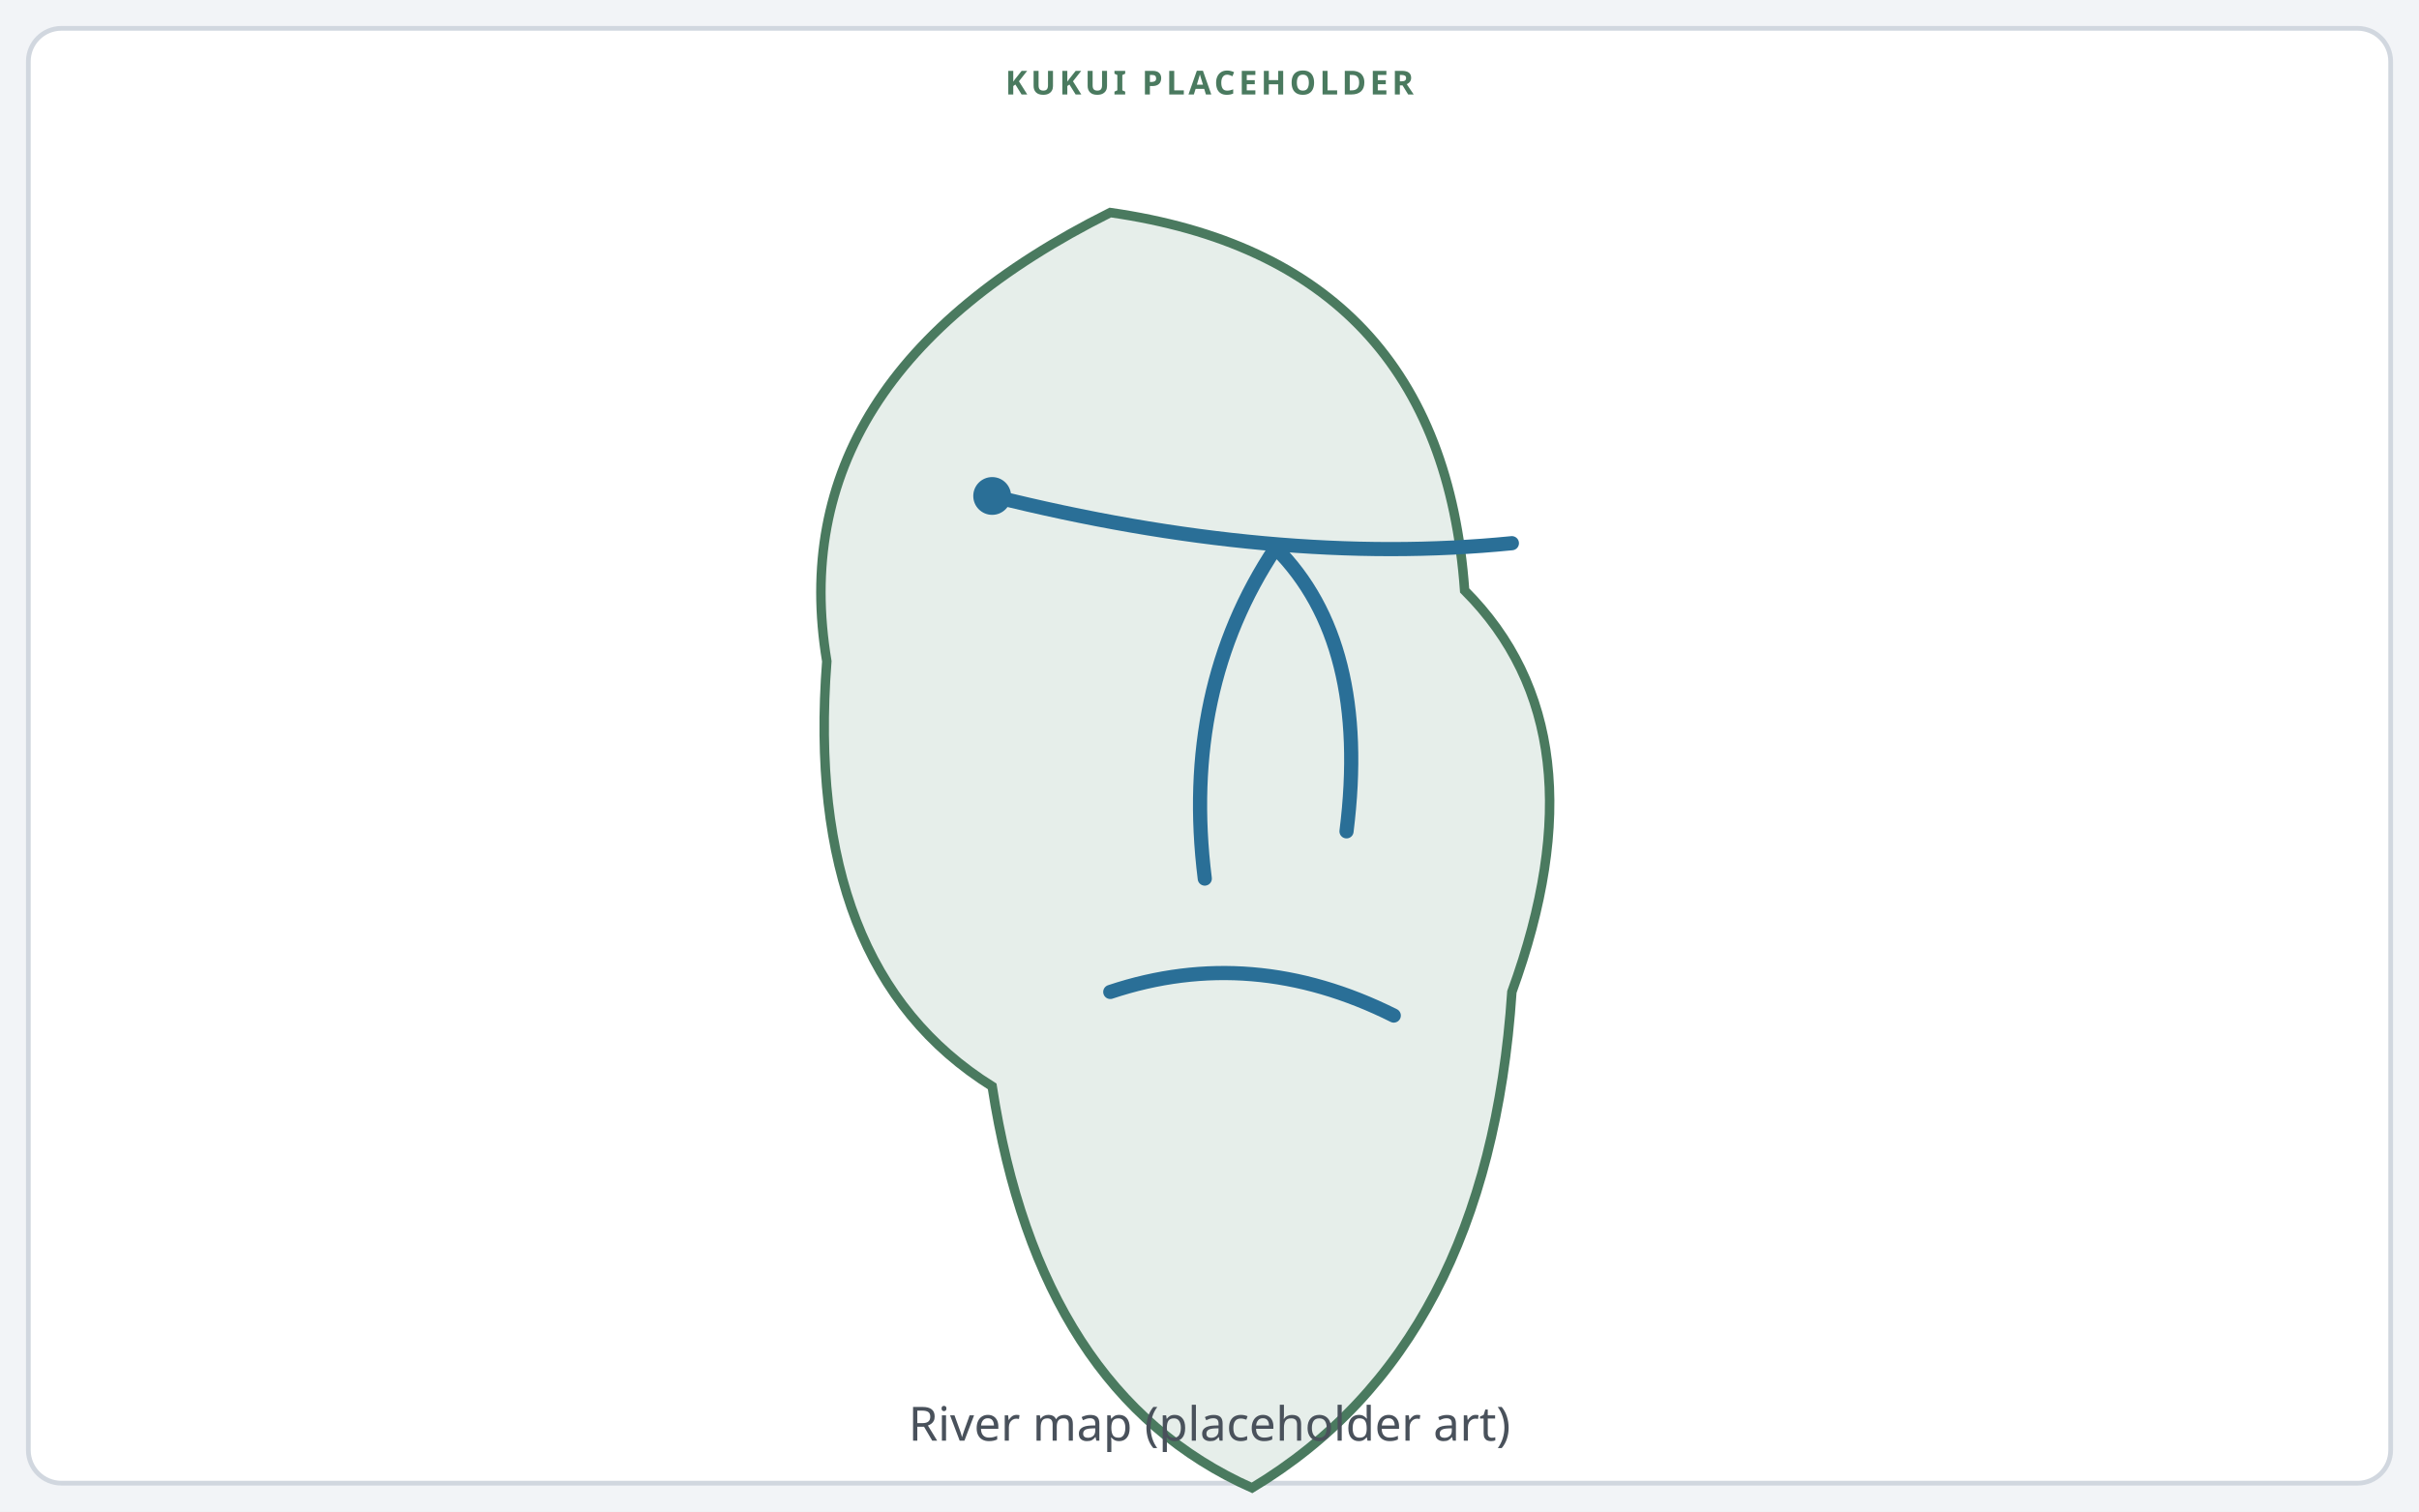
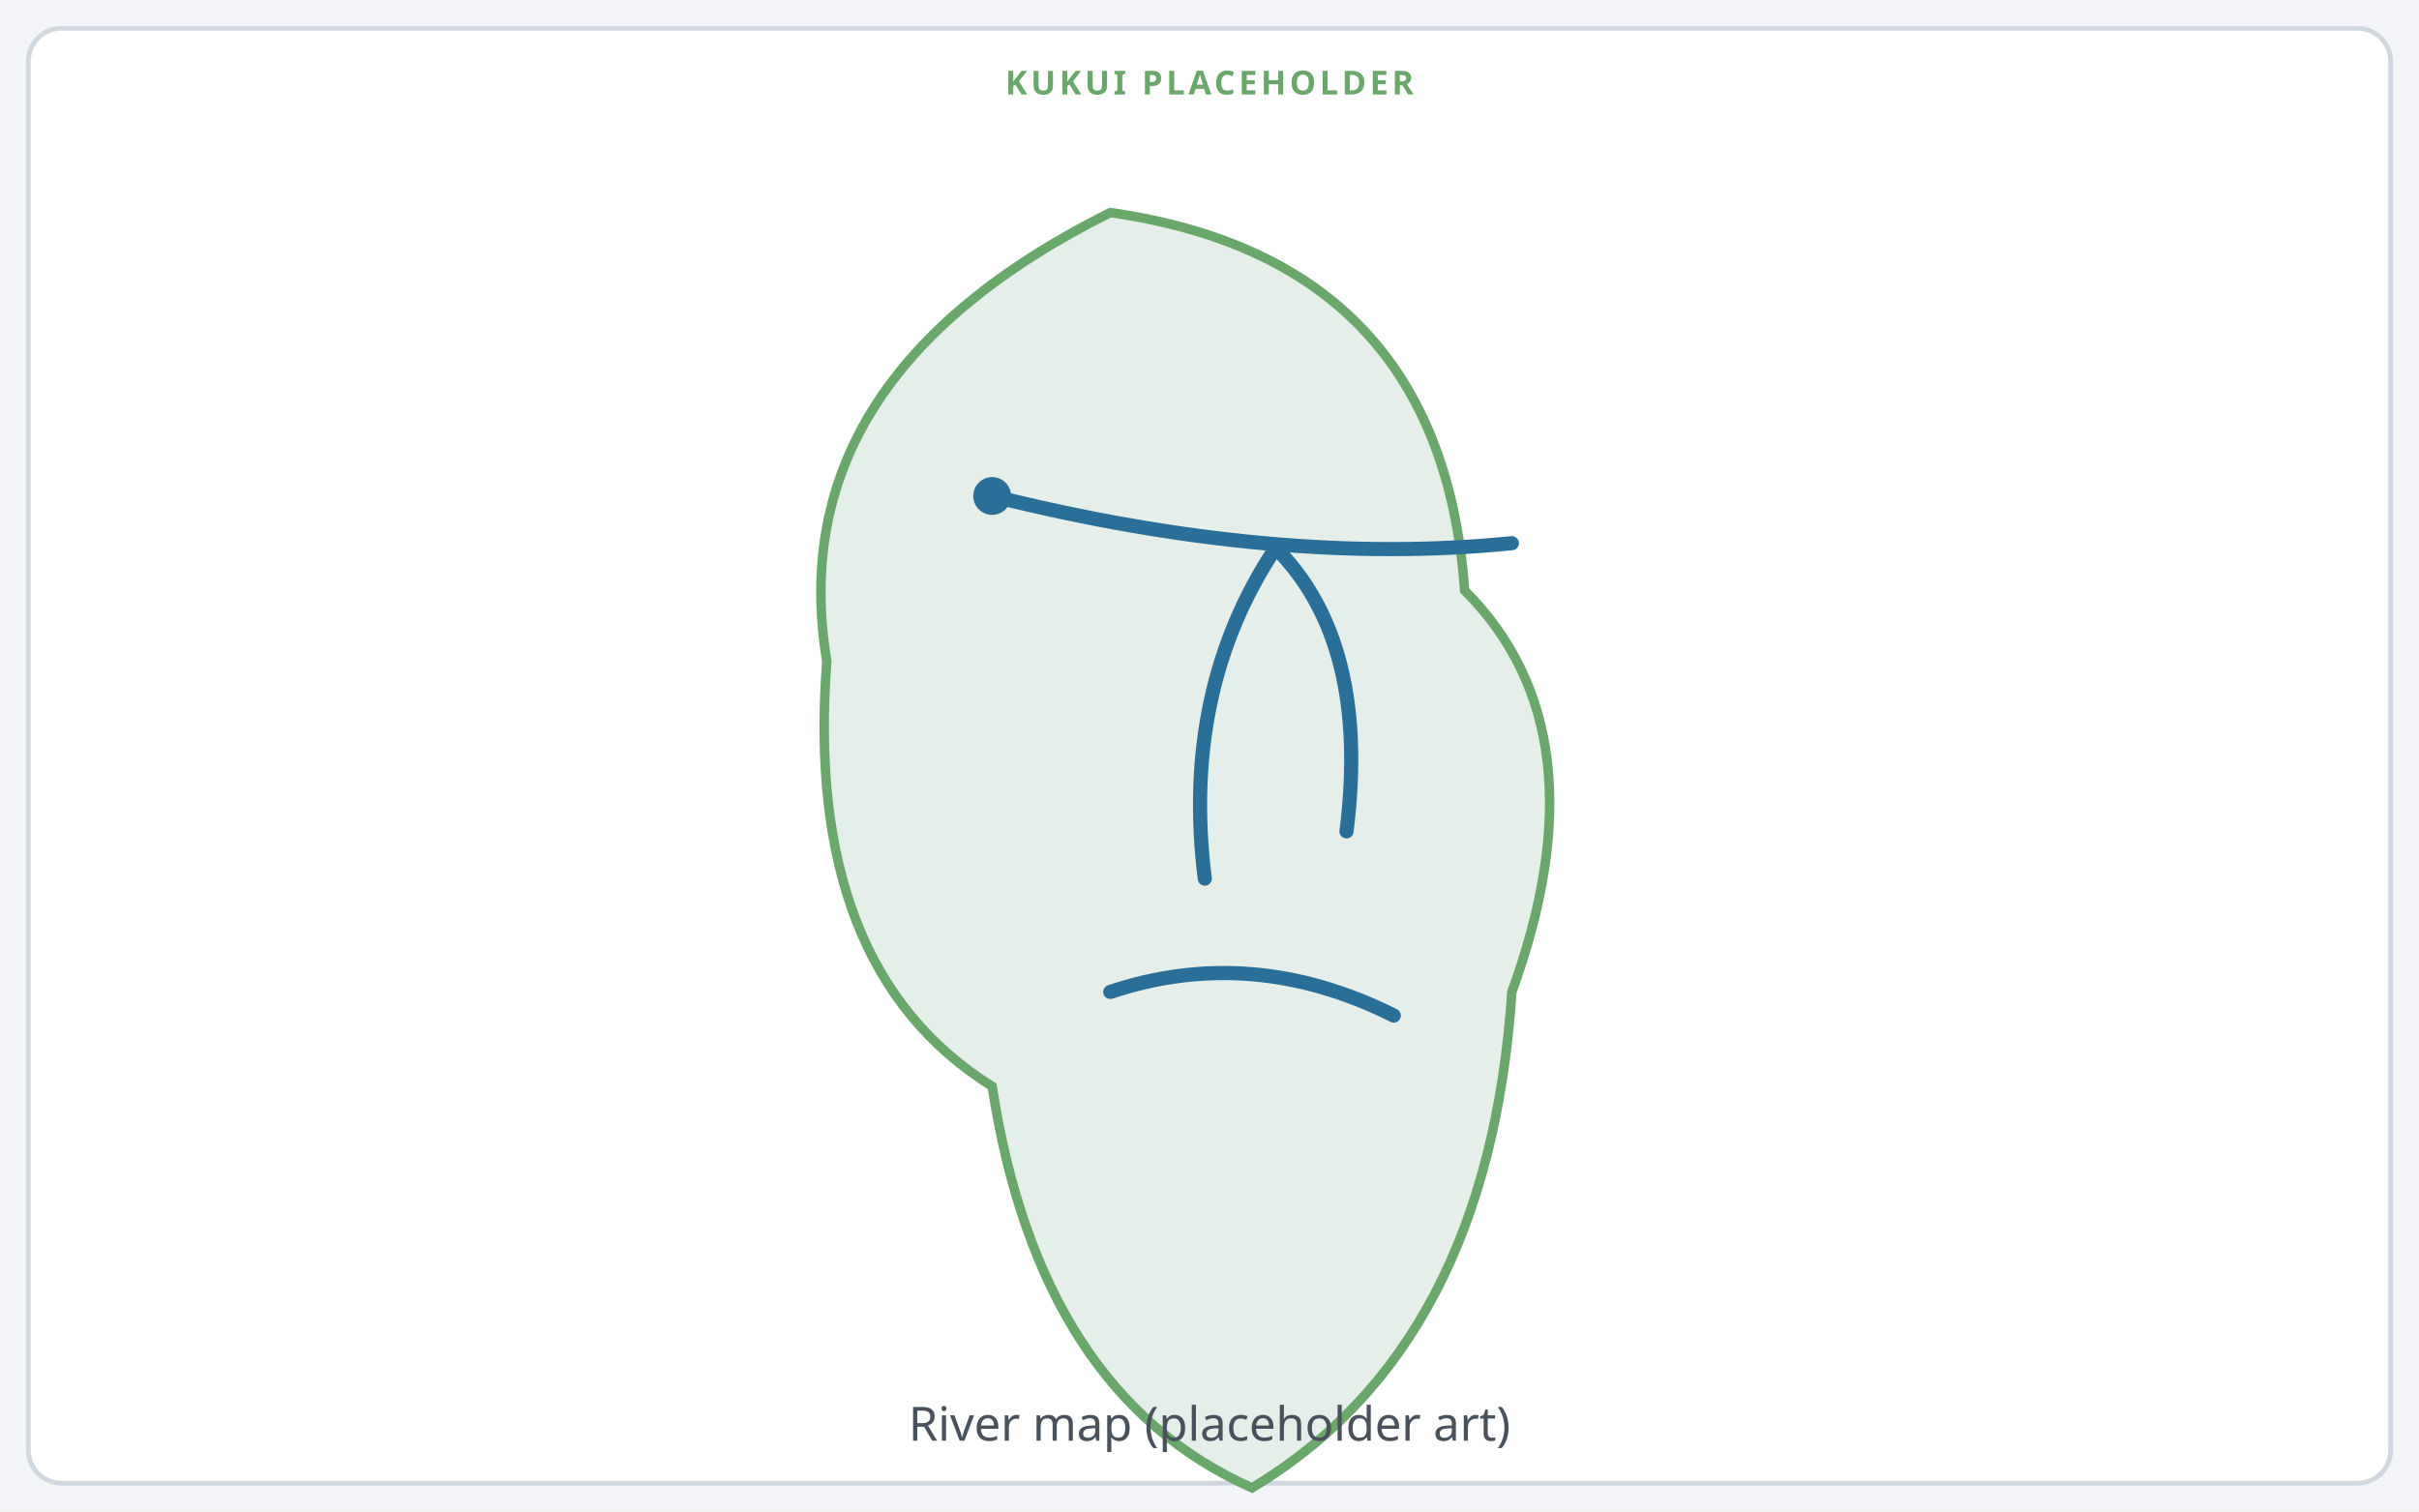
<svg xmlns="http://www.w3.org/2000/svg" viewBox="0 0 1024 640" width="1024" height="640" role="img" aria-label="River map (placeholder art)">
  <rect width="1024" height="640" fill="#f2f4f7" />
  <rect x="12" y="12" width="1000" height="616" rx="14" fill="#ffffff" stroke="#d1d7df" stroke-width="2" />
-   <path d="M470 90 q140 20 150 160 q60 60 20 170 q-10 150 -110 210 q-90 -40 -110 -170 q-80 -50 -70 -180 q-20 -120 120 -190 z" fill="#e6eeea" stroke="#4a7a5f" stroke-width="4" />
+   <path d="M470 90 q140 20 150 160 q60 60 20 170 q-10 150 -110 210 q-90 -40 -110 -170 q-80 -50 -70 -180 q-20 -120 120 -190 z" fill="#e6eeea" stroke="#6aa76a" stroke-width="4" />
  <g stroke="#2a6f97" stroke-width="6" fill="none" stroke-linecap="round">
    <path d="M420 210 q120 30 220 20 M540 232 q-40 60 -30 140 M540 232 q40 40 30 120" />
    <path d="M470 420 q60 -20 120 10" />
  </g>
  <circle cx="420" cy="210" r="8" fill="#2a6f97" />
  <text x="512" y="610" text-anchor="middle" font-family="ui-sans-serif, system-ui, sans-serif" font-size="20" fill="#49515b">River map (placeholder art)</text>
-   <text x="512" y="40" text-anchor="middle" font-family="ui-sans-serif, system-ui, sans-serif" font-size="14" fill="#4a7a5f" font-weight="700" letter-spacing="1.5">KUKUI PLACEHOLDER</text>
+   <text x="512" y="40" text-anchor="middle" font-family="ui-sans-serif, system-ui, sans-serif" font-size="14" fill="#6aa76a" font-weight="700" letter-spacing="1.5">KUKUI PLACEHOLDER</text>
</svg>
